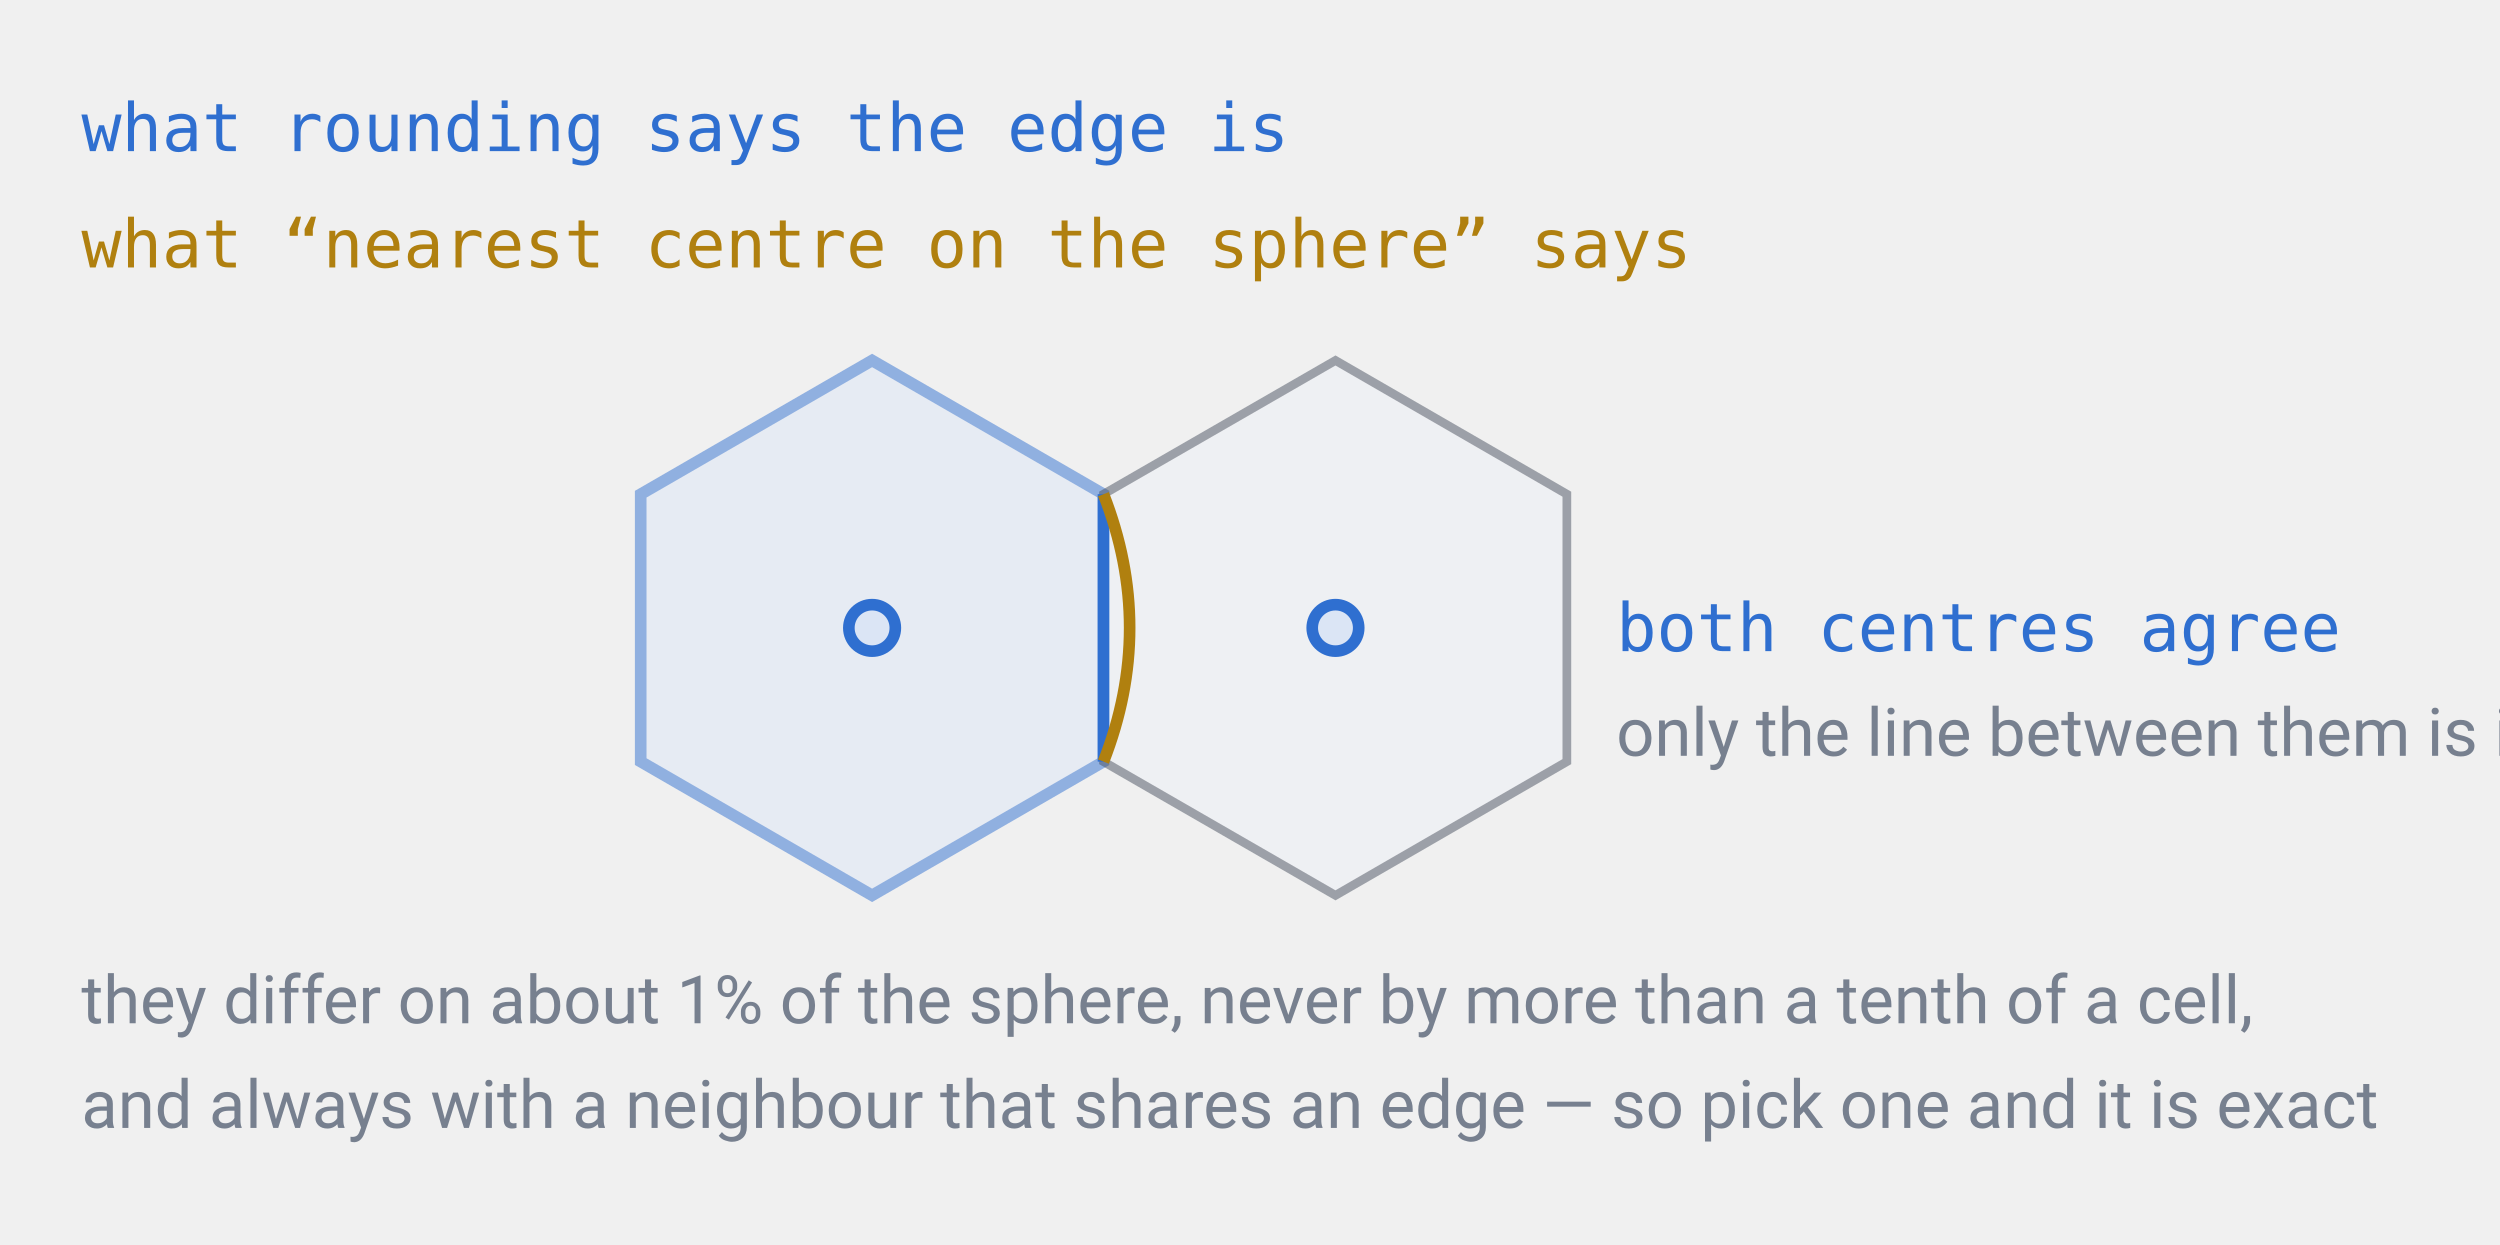
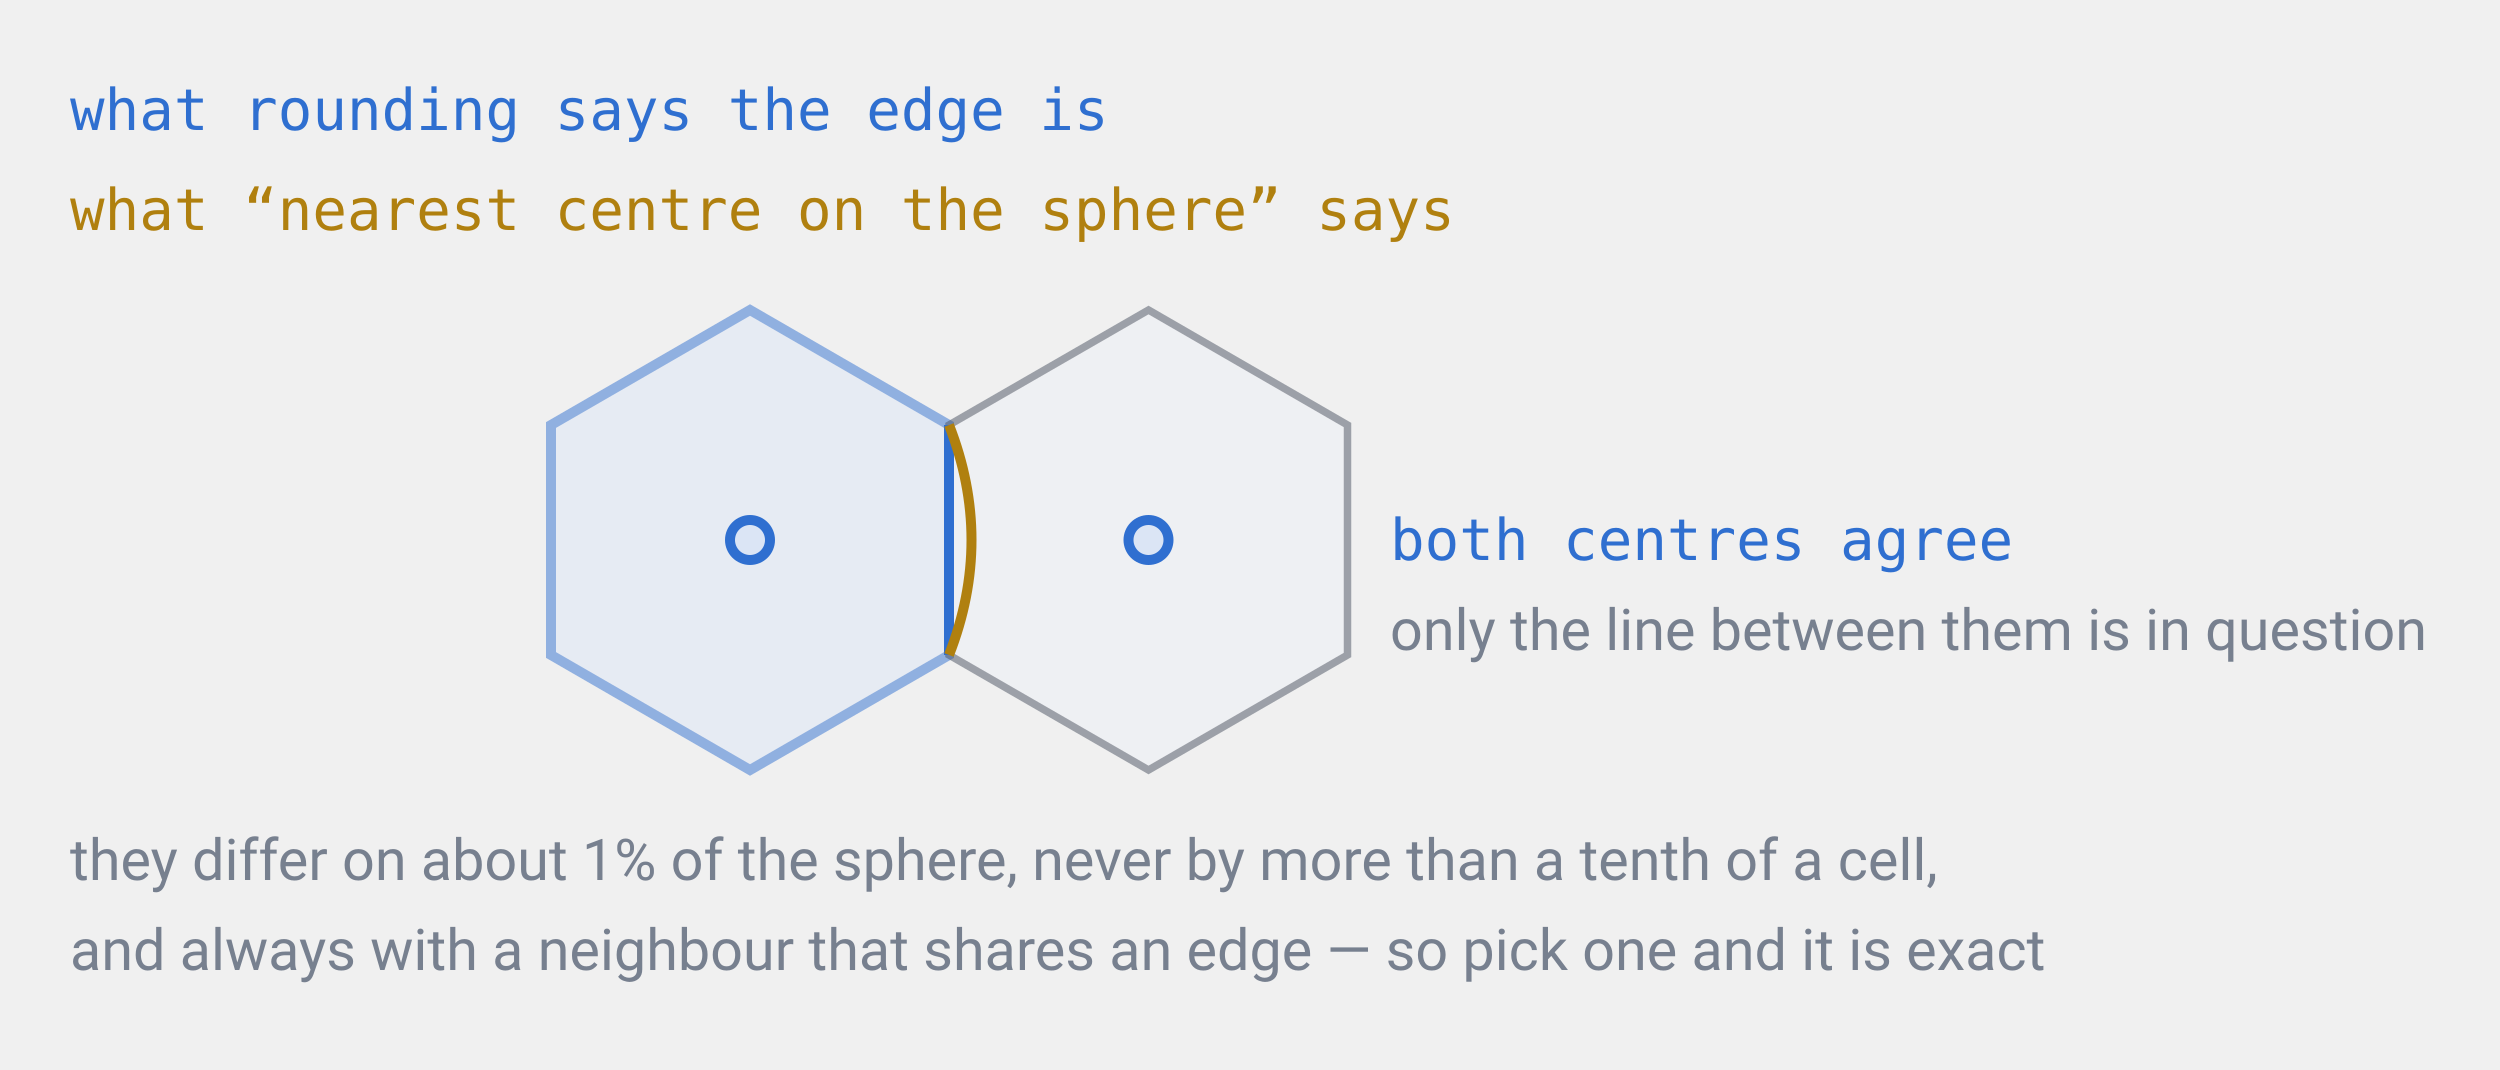
- <svg xmlns="http://www.w3.org/2000/svg" viewBox="0 0 430 214" width="430" height="214">
+ <svg xmlns="http://www.w3.org/2000/svg" viewBox="0 0 500 214" width="500" height="214">
  <style>
  .cf-l{stroke:#9aa3b2;fill:none;stroke-width:1}
  .cf-m{stroke:#48505f;fill:none;stroke-width:1.5}
  .cf-fill{fill:#eceff5;stroke:#48505f;stroke-width:1.5}
  .cf-a{stroke:#2f6fd0;fill:none;stroke-width:2}
  .cf-af{fill:#dbe5f5;stroke:#2f6fd0;stroke-width:2}
  .cf-g{stroke:#b0800f;fill:none;stroke-width:2}
  .cf-gf{fill:#f5ead0;stroke:#b0800f;stroke-width:2}
  .cf-void{fill:#ffffff;stroke:#48505f;stroke-width:1.5}
  text{font-family:ui-sans-serif,-apple-system,"Segoe UI",Roboto,Helvetica,sans-serif;font-size:12px;fill:#39404d}
  text.cf-d{fill:#77808f;font-size:11.5px}
  text.cf-c{font-family:ui-monospace,SFMono-Regular,Menlo,Consolas,monospace;font-size:11.5px;fill:#2f6fd0}
  text.cf-gd{font-family:ui-monospace,SFMono-Regular,Menlo,Consolas,monospace;font-size:11.5px;fill:#b0800f}
  text.cf-big{font-size:14px;font-weight:600}
  @media (prefers-color-scheme:dark){
    .cf-l{stroke:#5c6577} .cf-m{stroke:#aeb6c4} .cf-fill{fill:#1b2333;stroke:#aeb6c4}
    .cf-a{stroke:#6aa2f0} .cf-af{fill:#1a2942;stroke:#6aa2f0}
    .cf-g{stroke:#e0b355} .cf-gf{fill:#2a2210;stroke:#e0b355}
    .cf-void{fill:#0f141d;stroke:#aeb6c4}
    text{fill:#d3d9e4} text.cf-d{fill:#98a1b2} text.cf-c{fill:#6aa2f0} text.cf-gd{fill:#e0b355}
  }
</style>
  <polygon class="cf-af" points="150.0,62.0 189.8,85.0 189.8,131.0 150.0,154.0 110.2,131.0 110.2,85.0" opacity="0.5" />
  <polygon class="cf-fill" points="229.7,62.0 269.5,85.0 269.5,131.0 229.7,154.0 189.8,131.0 189.8,85.0" opacity="0.5" />
  <path class="cf-a" d="M189.8 85.0L189.8 131.0" stroke-width="2.5" />
  <path class="cf-g" d="M189.8 85.0 Q198.8 108.0 189.8 131.0" stroke-width="2.5" />
  <circle class="cf-af" cx="150" cy="108" r="4" />
  <circle class="cf-af" cx="229.7" cy="108" r="4" />
  <text class="cf-c" x="14" y="26">what rounding says the edge is</text>
  <text class="cf-gd" x="14" y="46">what “nearest centre on the sphere” says</text>
  <text class="cf-d" x="14" y="176">they differ on about 1% of the sphere, never by more than a tenth of a cell,</text>
  <text class="cf-d" x="14" y="194">and always with a neighbour that shares an edge — so pick one and it is exact</text>
  <text class="cf-c" x="278" y="112">both centres agree</text>
  <text class="cf-d" x="278" y="130">only the line between them is in question</text>
</svg>
